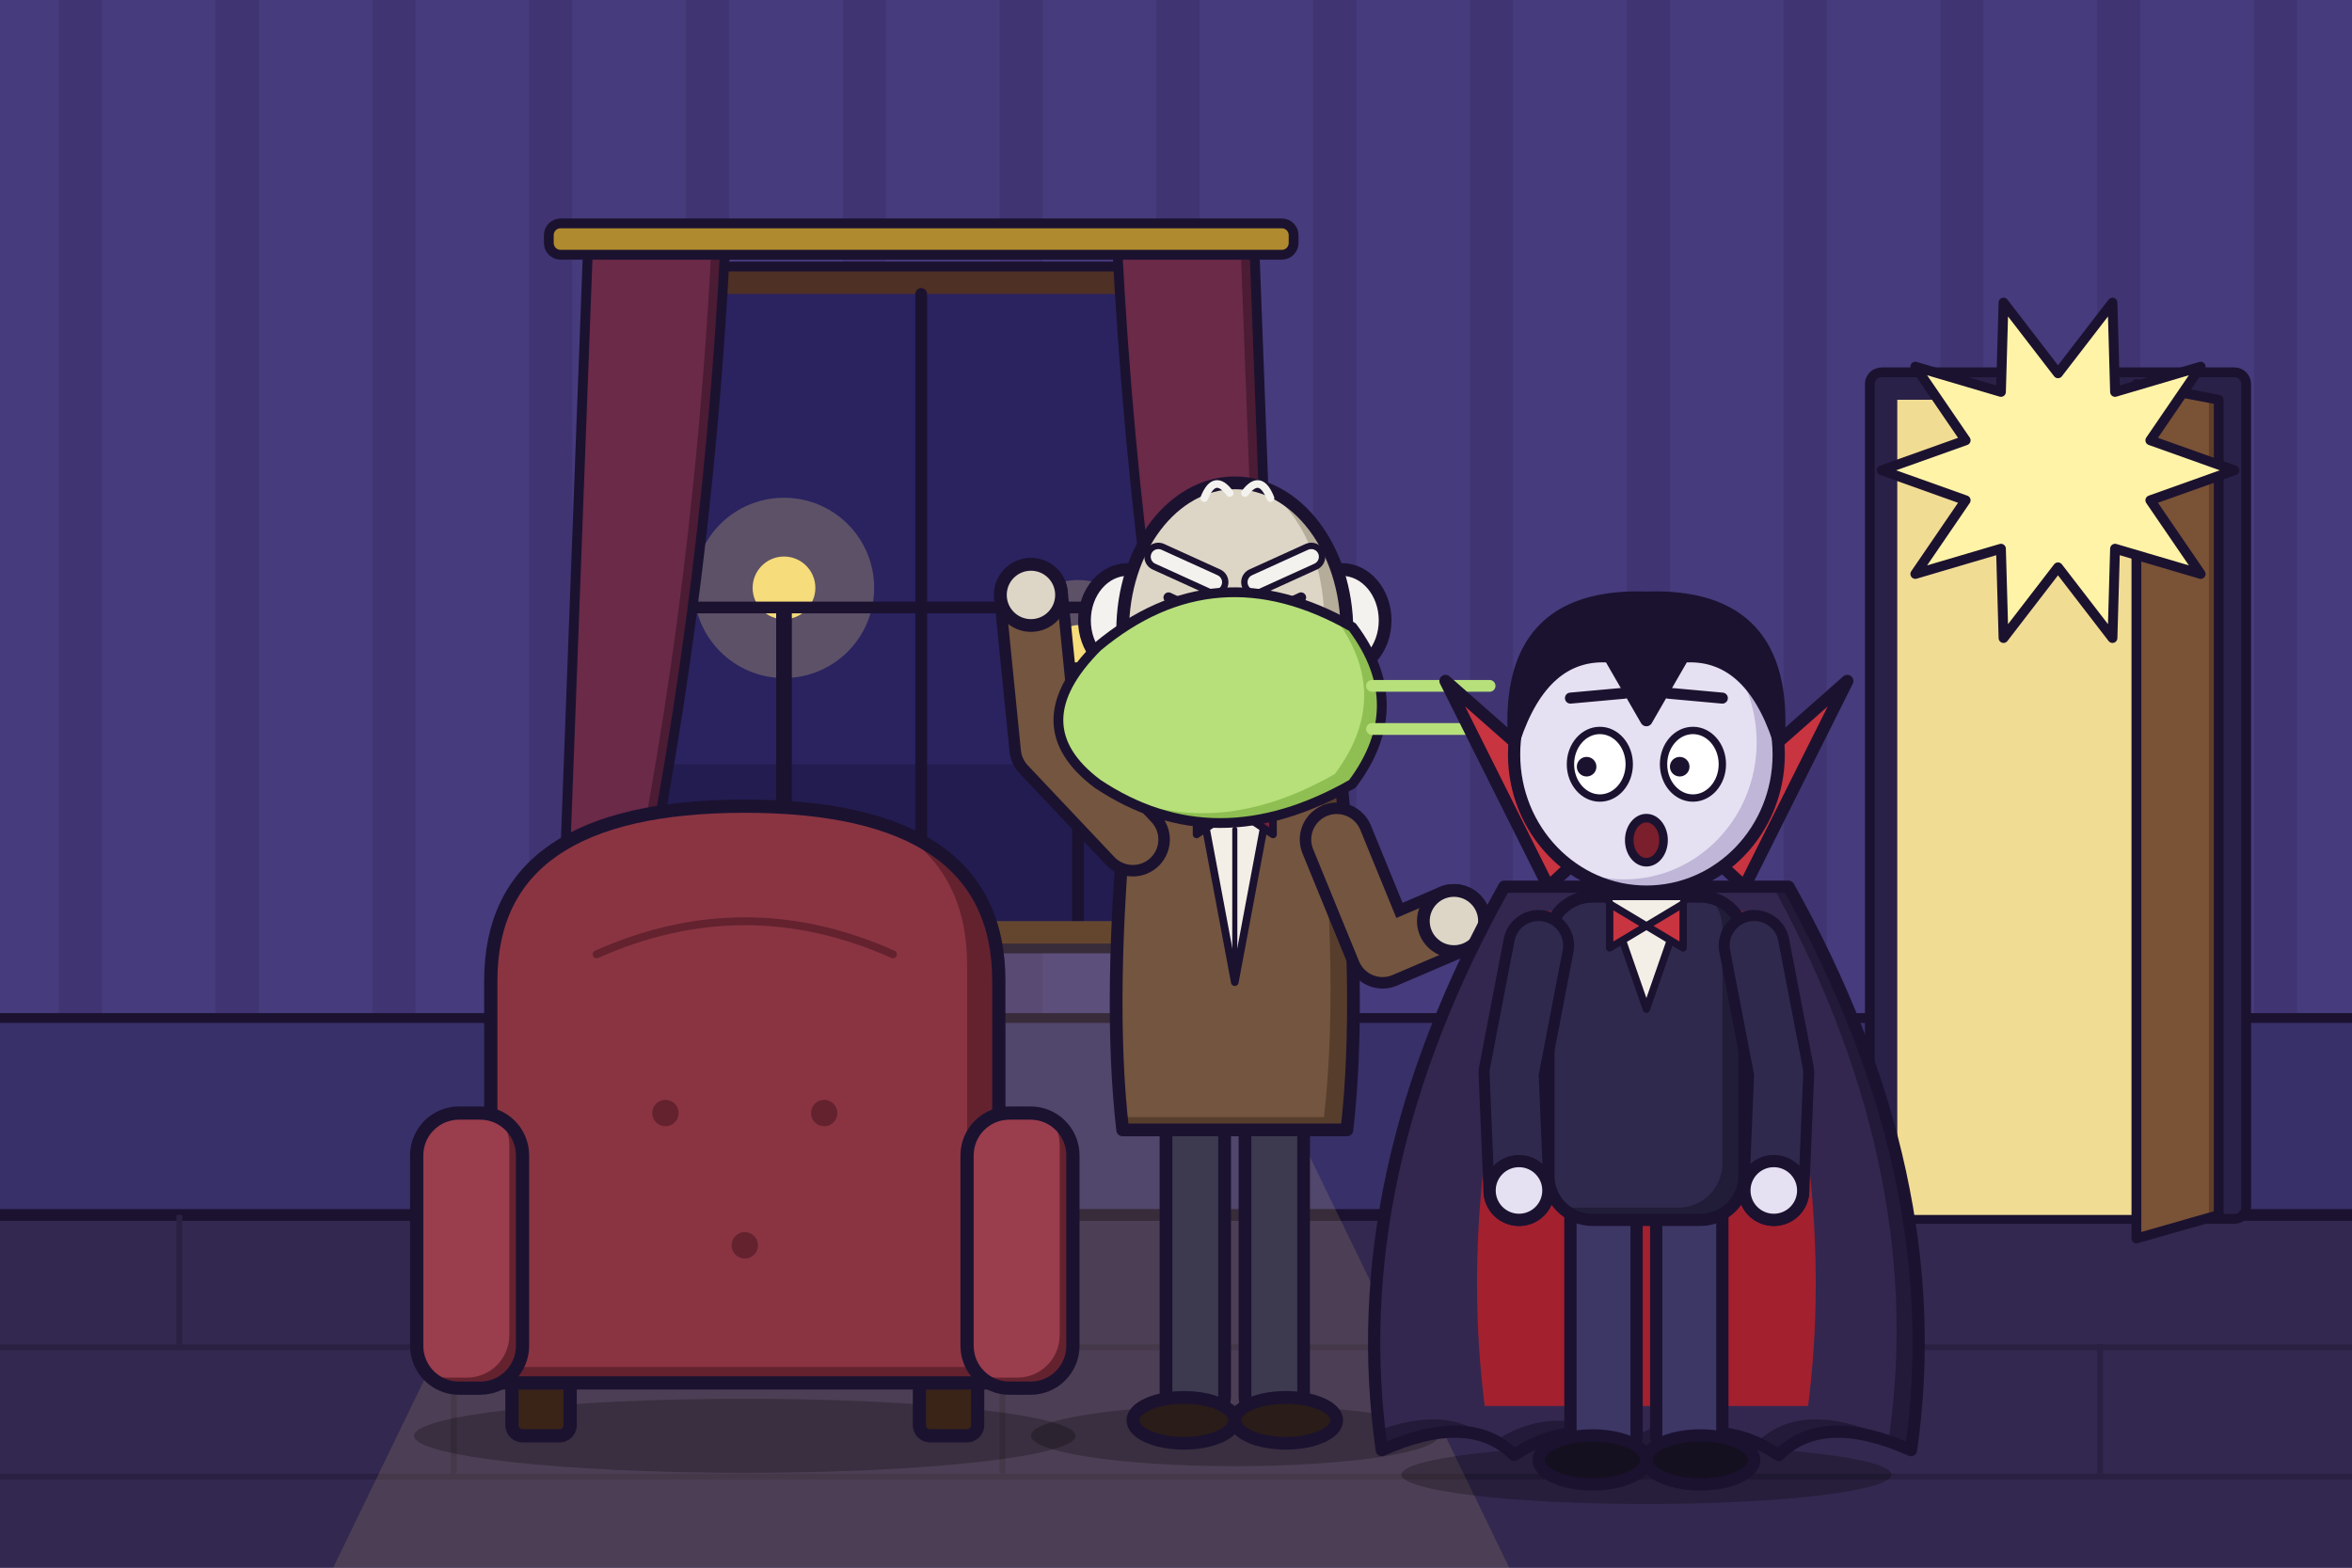
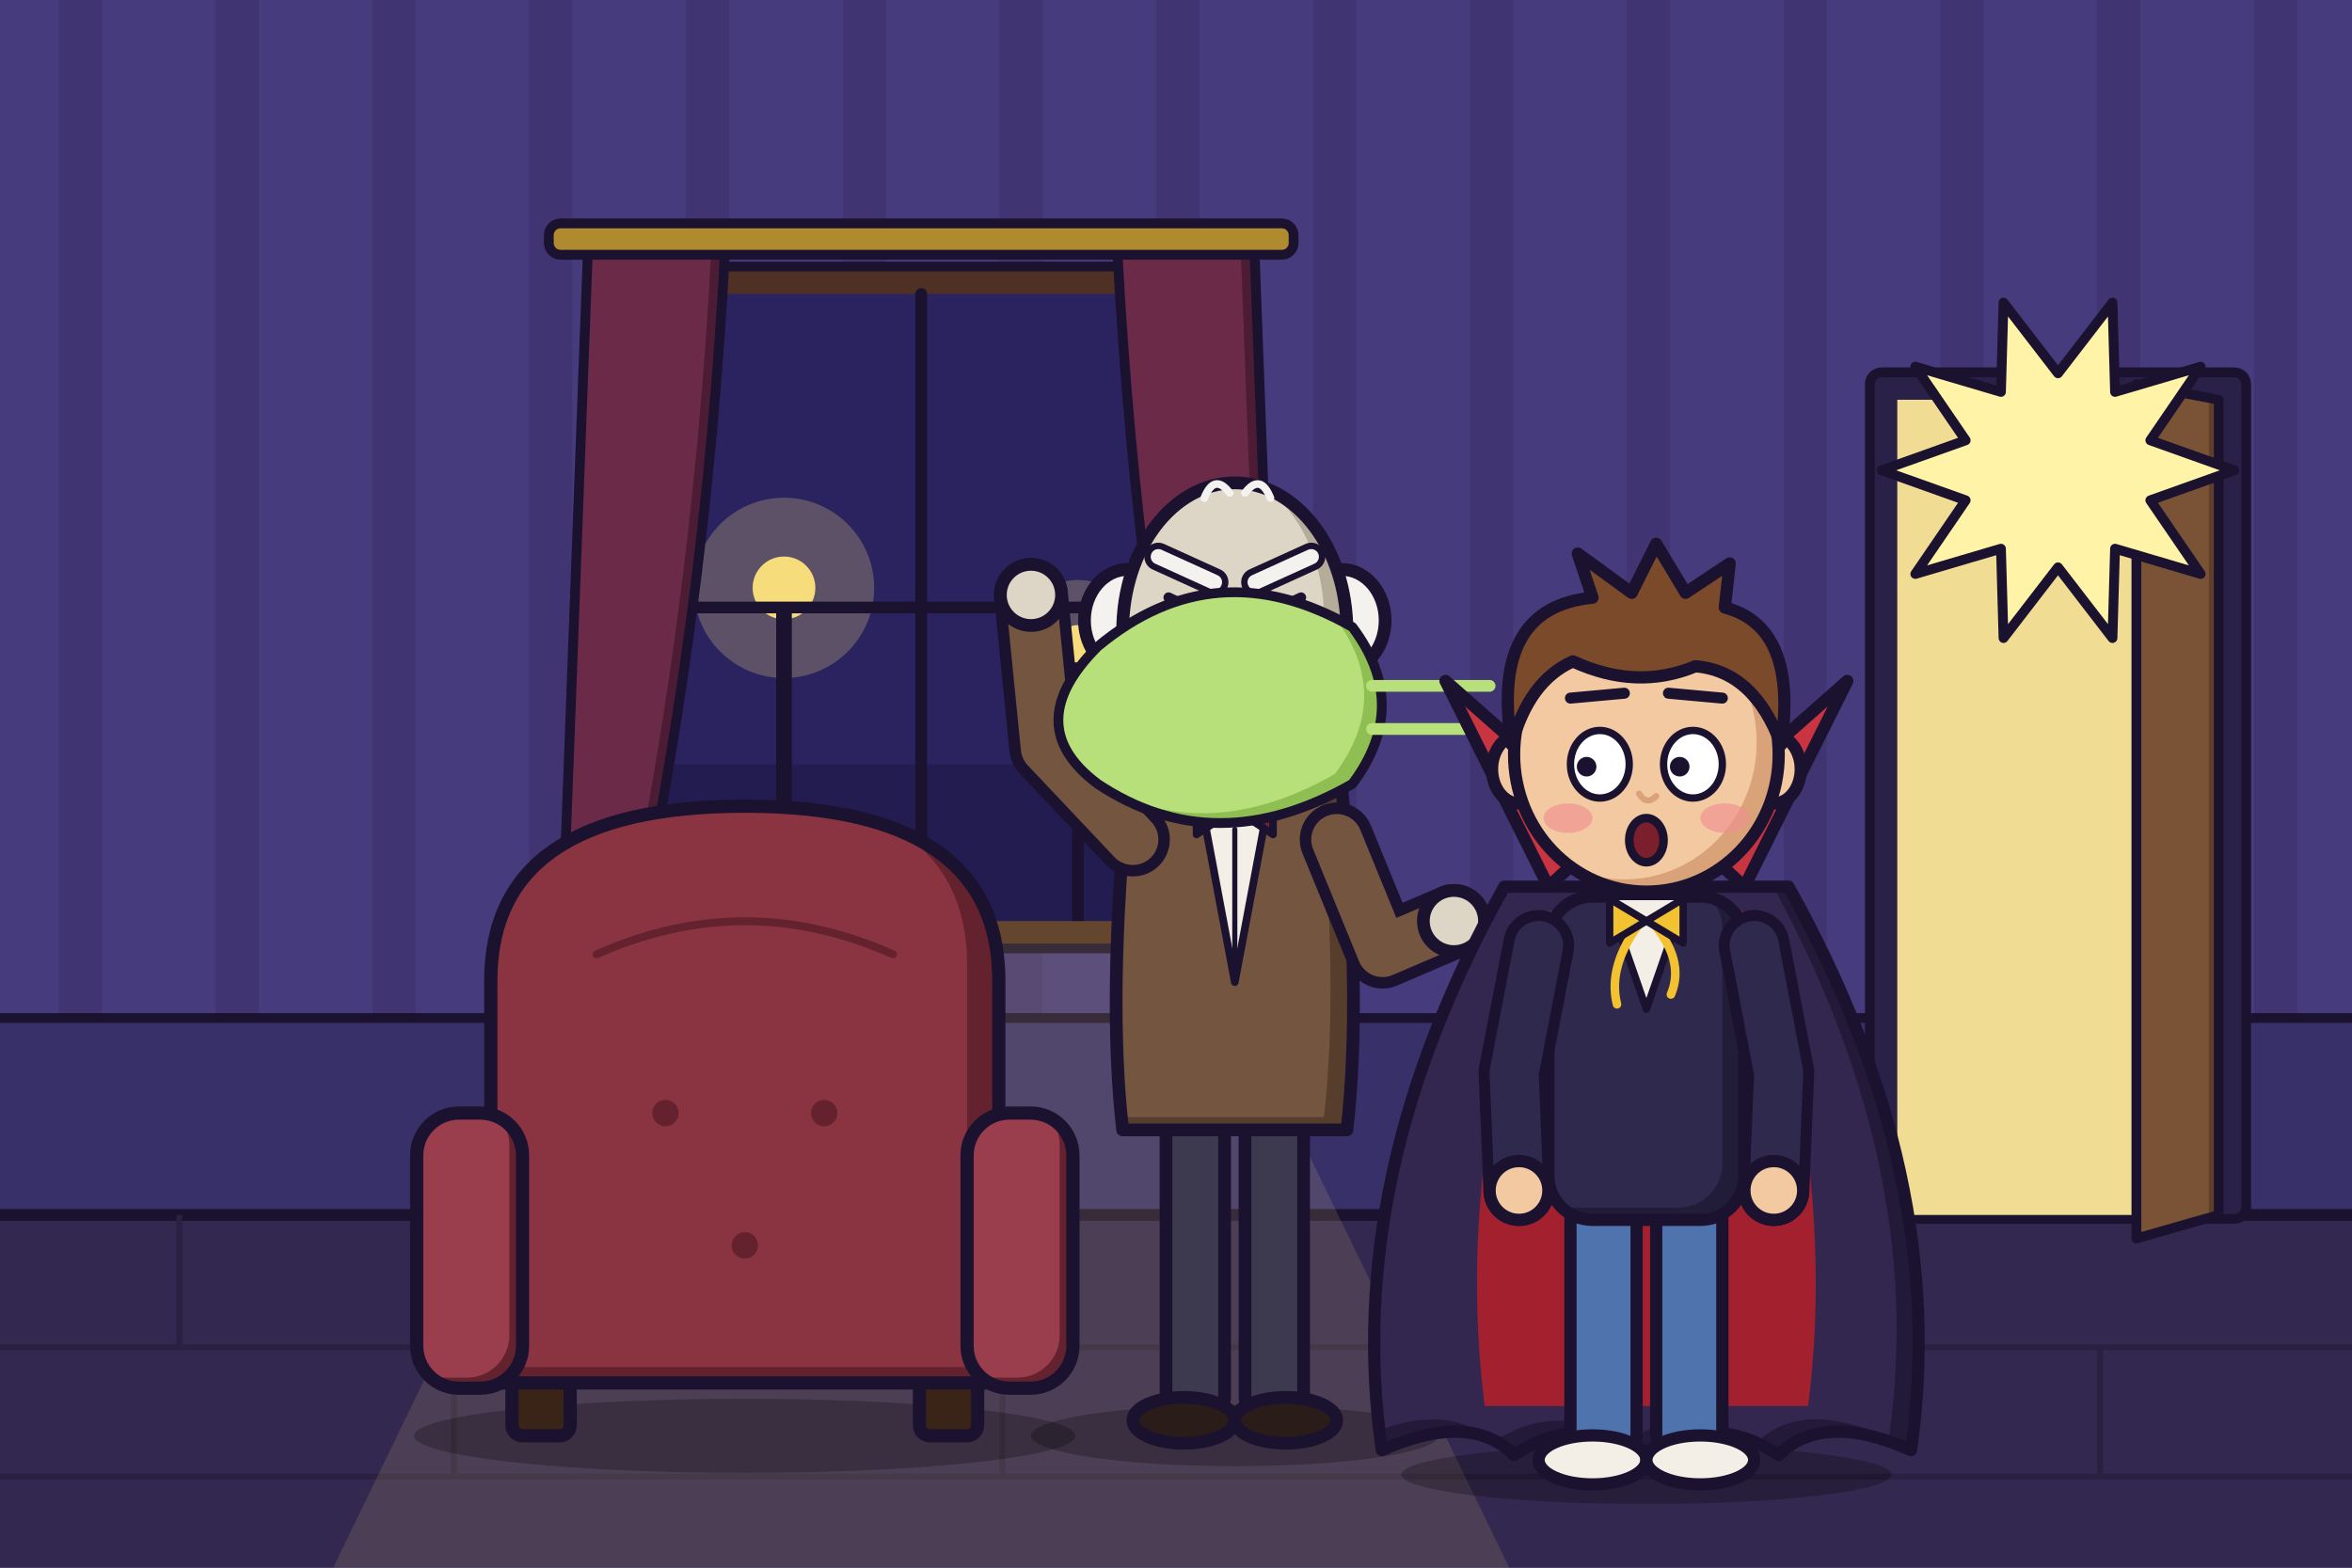
<svg xmlns="http://www.w3.org/2000/svg" viewBox="0 0 1200 800" width="1200" height="800">
  <rect width="1200" height="800" fill="#463b7c" />
  <rect x="30" y="0" width="22" height="600" fill="#403572" />
  <rect x="110" y="0" width="22" height="600" fill="#403572" />
  <rect x="190" y="0" width="22" height="600" fill="#403572" />
  <rect x="270" y="0" width="22" height="600" fill="#403572" />
  <rect x="350" y="0" width="22" height="600" fill="#403572" />
  <rect x="430" y="0" width="22" height="600" fill="#403572" />
  <rect x="510" y="0" width="22" height="600" fill="#403572" />
  <rect x="590" y="0" width="22" height="600" fill="#403572" />
  <rect x="670" y="0" width="22" height="600" fill="#403572" />
  <rect x="750" y="0" width="22" height="600" fill="#403572" />
  <rect x="830" y="0" width="22" height="600" fill="#403572" />
  <rect x="910" y="0" width="22" height="600" fill="#403572" />
  <rect x="990" y="0" width="22" height="600" fill="#403572" />
  <rect x="1070" y="0" width="22" height="600" fill="#403572" />
  <rect x="1150" y="0" width="22" height="600" fill="#403572" />
  <rect y="520" width="1200" height="100" fill="#383068" />
  <rect y="517" width="1200" height="5" fill="#1b1230" />
  <rect y="620" width="1200" height="180" fill="#33284f" />
  <rect y="617" width="1200" height="6" fill="#1b1230" />
  <rect y="686" width="1200" height="3" fill="#2a2042" />
  <rect x="90" y="620" width="3" height="66" fill="#2a2042" />
  <rect x="370" y="620" width="3" height="66" fill="#2a2042" />
  <rect x="650" y="620" width="3" height="66" fill="#2a2042" />
  <rect x="930" y="620" width="3" height="66" fill="#2a2042" />
  <rect y="752" width="1200" height="3" fill="#2a2042" />
  <rect x="230" y="686" width="3" height="66" fill="#2a2042" />
  <rect x="510" y="686" width="3" height="66" fill="#2a2042" />
  <rect x="790" y="686" width="3" height="66" fill="#2a2042" />
  <rect x="1070" y="686" width="3" height="66" fill="#2a2042" />
  <rect x="316" y="136" width="308" height="348" rx="6" fill="#4e3024" stroke="#1b1230" stroke-width="5" stroke-linejoin="round" stroke-linecap="round" />
  <clipPath id="c0">
    <rect x="330" y="150" width="280" height="320" rx="0" />
  </clipPath>
  <g clip-path="url(#c0)">
    <rect x="330" y="150" width="280" height="320" fill="#2a2360" />
    <rect x="330" y="390" width="280" height="80" fill="#231c50" />
    <circle cx="400" cy="300" r="46" fill="#f6dc7a" opacity=".25" />
    <circle cx="400" cy="300" r="16" fill="#f6dc7a" />
    <rect x="396" y="310" width="8" height="160" fill="#1b1230" />
    <circle cx="550" cy="330" r="34" fill="#f6dc7a" opacity=".25" />
    <circle cx="550" cy="330" r="11" fill="#f6dc7a" />
    <rect x="547" y="338" width="6" height="140" fill="#1b1230" />
  </g>
  <path d="M470 150 V470 M330 310 H610" fill="none" stroke="#1b1230" stroke-width="6" stroke-linecap="round" stroke-linejoin="round" />
  <clipPath id="c1">
    <path d="M300 126 H370 Q360 320 320 500 H286Z" />
  </clipPath>
  <path d="M300 126 H370 Q360 320 320 500 H286Z" fill="#4b1c34" />
  <g clip-path="url(#c1)">
    <path d="M300 126 H370 Q360 320 320 500 H286Z" fill="#6a2a48" transform="translate(-7 0)" />
  </g>
  <path d="M300 126 H370 Q360 320 320 500 H286Z" fill="none" stroke="#1b1230" stroke-width="5" stroke-linejoin="round" stroke-linecap="round" />
  <clipPath id="c2">
    <path d="M640 126 H570 Q580 320 620 500 H654Z" />
  </clipPath>
  <path d="M640 126 H570 Q580 320 620 500 H654Z" fill="#4b1c34" />
  <g clip-path="url(#c2)">
    <path d="M640 126 H570 Q580 320 620 500 H654Z" fill="#6a2a48" transform="translate(-7 0)" />
  </g>
  <path d="M640 126 H570 Q580 320 620 500 H654Z" fill="none" stroke="#1b1230" stroke-width="5" stroke-linejoin="round" stroke-linecap="round" />
  <rect x="280" y="114" width="380" height="16" rx="6" fill="#b08a2e" stroke="#1b1230" stroke-width="5" stroke-linejoin="round" stroke-linecap="round" />
  <path d="M330 470 L610 470 L770 800 L170 800Z" fill="#f6dc7a" opacity=".13" />
  <rect x="954" y="190" width="192" height="432" rx="6" fill="#2a2148" stroke="#1b1230" stroke-width="5" stroke-linejoin="round" stroke-linecap="round" />
  <rect x="968" y="204" width="164" height="416" rx="0" fill="#f1dc94" />
  <clipPath id="c3">
    <path d="M1090 196 L1132 204 L1132 620 L1090 632Z" />
  </clipPath>
  <path d="M1090 196 L1132 204 L1132 620 L1090 632Z" fill="#5f3f28" />
  <g clip-path="url(#c3)">
    <path d="M1090 196 L1132 204 L1132 620 L1090 632Z" fill="#7a5236" transform="translate(-5 0)" />
  </g>
  <path d="M1090 196 L1132 204 L1132 620 L1090 632Z" fill="none" stroke="#1b1230" stroke-width="5" stroke-linejoin="round" stroke-linecap="round" />
  <path d="M1140.0 240.0L1097.1 255.3L1122.8 292.9L1079.1 280.0L1077.8 325.6L1050.0 289.5L1022.2 325.6L1020.9 280.0L977.2 292.9L1002.9 255.3L960.0 240.0L1002.9 224.7L977.2 187.1L1020.9 200.0L1022.2 154.4L1050.0 190.5L1077.8 154.4L1079.1 200.0L1122.8 187.1L1097.1 224.7Z" fill="#fff3a8" stroke="#1b1230" stroke-width="5" stroke-linejoin="round" stroke-linecap="round" />
  <g transform="translate(380 730) scale(1.35)">
    <ellipse cx="0" cy="2" rx="125" ry="14" fill="#000" opacity=".25" />
    <rect x="-88" y="-20" width="22" height="22" rx="4" fill="#3a2418" stroke="#1b1230" stroke-width="5" stroke-linejoin="round" stroke-linecap="round" />
    <rect x="66" y="-20" width="22" height="22" rx="4" fill="#3a2418" stroke="#1b1230" stroke-width="5" stroke-linejoin="round" stroke-linecap="round" />
    <clipPath id="c4">
      <path d="M-96 -18 L-96 -170 Q-96 -236 0 -236 Q96 -236 96 -170 L96 -18 Z" />
    </clipPath>
    <path d="M-96 -18 L-96 -170 Q-96 -236 0 -236 Q96 -236 96 -170 L96 -18 Z" fill="#64222f" />
    <g clip-path="url(#c4)">
      <path d="M-96 -18 L-96 -170 Q-96 -236 0 -236 Q96 -236 96 -170 L96 -18 Z" fill="#8a3442" transform="translate(-12 -6)" />
    </g>
    <path d="M-96 -18 L-96 -170 Q-96 -236 0 -236 Q96 -236 96 -170 L96 -18 Z" fill="none" stroke="#1b1230" stroke-width="5" stroke-linejoin="round" stroke-linecap="round" />
    <path d="M-56 -180 Q0 -205 56 -180" fill="none" stroke="#64222f" stroke-width="3" stroke-linecap="round" stroke-linejoin="round" />
    <circle cx="-30" cy="-120" r="5" fill="#64222f" />
    <circle cx="30" cy="-120" r="5" fill="#64222f" />
    <circle cx="0" cy="-70" r="5" fill="#64222f" />
    <clipPath id="c5">
      <rect x="-124" y="-120" width="40" height="104" rx="16" />
    </clipPath>
    <rect x="-124" y="-120" width="40" height="104" rx="16" fill="#64222f" />
    <g clip-path="url(#c5)">
      <rect x="-124" y="-120" width="40" height="104" rx="16" fill="#9a3d4c" transform="translate(-5 -4)" />
    </g>
    <rect x="-124" y="-120" width="40" height="104" rx="16" fill="none" stroke="#1b1230" stroke-width="5" stroke-linejoin="round" stroke-linecap="round" />
    <clipPath id="c6">
      <rect x="84" y="-120" width="40" height="104" rx="16" />
    </clipPath>
    <rect x="84" y="-120" width="40" height="104" rx="16" fill="#64222f" />
    <g clip-path="url(#c6)">
      <rect x="84" y="-120" width="40" height="104" rx="16" fill="#9a3d4c" transform="translate(-5 -4)" />
    </g>
    <rect x="84" y="-120" width="40" height="104" rx="16" fill="none" stroke="#1b1230" stroke-width="5" stroke-linejoin="round" stroke-linecap="round" />
  </g>
  <g transform="translate(630 730) scale(1.3)">
    <ellipse cx="0" cy="2" rx="80" ry="12" fill="#000" opacity=".25" />
    <rect x="-27" y="-132" width="23" height="124" rx="5" fill="#3d3a50" stroke="#1b1230" stroke-width="5" stroke-linejoin="round" stroke-linecap="round" />
    <rect x="4" y="-132" width="23" height="124" rx="5" fill="#3d3a50" stroke="#1b1230" stroke-width="5" stroke-linejoin="round" stroke-linecap="round" />
    <ellipse cx="-20" cy="-4" rx="20" ry="9" fill="#2a1c18" stroke="#1b1230" stroke-width="5" stroke-linejoin="round" stroke-linecap="round" />
    <ellipse cx="20" cy="-4" rx="20" ry="9" fill="#2a1c18" stroke="#1b1230" stroke-width="5" stroke-linejoin="round" stroke-linecap="round" />
    <g transform="translate(0 0)">
      <clipPath id="c7">
        <path d="M-42 -252 Q-50 -170 -44 -118 L44 -118 Q50 -170 42 -252 Q0 -264 -42 -252Z" />
      </clipPath>
      <path d="M-42 -252 Q-50 -170 -44 -118 L44 -118 Q50 -170 42 -252 Q0 -264 -42 -252Z" fill="#573d2c" />
      <g clip-path="url(#c7)">
        <path d="M-42 -252 Q-50 -170 -44 -118 L44 -118 Q50 -170 42 -252 Q0 -264 -42 -252Z" fill="#74553f" transform="translate(-9 -5)" />
      </g>
      <path d="M-42 -252 Q-50 -170 -44 -118 L44 -118 Q50 -170 42 -252 Q0 -264 -42 -252Z" fill="none" stroke="#1b1230" stroke-width="5" stroke-linejoin="round" stroke-linecap="round" />
      <path d="M-15 -256 L0 -176 L15 -256 Z" fill="#f3efe6" stroke="#1b1230" stroke-width="3" stroke-linejoin="round" stroke-linecap="round" />
      <path d="M0 -236 V-180" fill="none" stroke="#1b1230" stroke-width="2" stroke-linecap="round" stroke-linejoin="round" />
      <path d="M0 -244 L-15 -254 L-15 -234 Z" fill="#7a1f3a" stroke="#1b1230" stroke-width="3" stroke-linejoin="round" stroke-linecap="round" />
      <path d="M0 -244 L15 -254 L15 -234 Z" fill="#7a1f3a" stroke="#1b1230" stroke-width="3" stroke-linejoin="round" stroke-linecap="round" />
+     </g>
+     <g transform="translate(0 0)">
      <g transform="translate(0 -314)">
        <ellipse cx="-42" cy="-4" rx="17" ry="20" fill="#f4f2ee" stroke="#1b1230" stroke-width="5" stroke-linejoin="round" stroke-linecap="round" />
        <ellipse cx="42" cy="-4" rx="17" ry="20" fill="#f4f2ee" stroke="#1b1230" stroke-width="5" stroke-linejoin="round" stroke-linecap="round" />
        <clipPath id="c8">
          <ellipse cx="0" cy="0" rx="44" ry="58" />
        </clipPath>
        <ellipse cx="0" cy="0" rx="44" ry="58" fill="#b5ac99" />
        <g clip-path="url(#c8)">
          <ellipse cx="0" cy="0" rx="44" ry="58" fill="#ddd6c6" transform="translate(-9 -5)" />
        </g>
        <ellipse cx="0" cy="0" rx="44" ry="58" fill="none" stroke="#1b1230" stroke-width="5" stroke-linejoin="round" stroke-linecap="round" />
        <path d="M-12 -52 q4 -10 10 -2 M4 -54 q6 -8 10 2" fill="none" stroke="#f4f2ee" stroke-width="3" stroke-linecap="round" stroke-linejoin="round" />
        <path d="M-26 -13 l15 7 l-15 7" fill="none" stroke="#1b1230" stroke-width="4" stroke-linecap="round" stroke-linejoin="round" />
        <path d="M26 -13 l-15 7 l15 7" fill="none" stroke="#1b1230" stroke-width="4" stroke-linecap="round" stroke-linejoin="round" />
        <path d="M-30 -29 L-8 -19" fill="none" stroke="#1b1230" stroke-width="11" stroke-linecap="round" stroke-linejoin="round" />
        <path d="M-30 -29 L-8 -19" fill="none" stroke="#f4f2ee" stroke-width="6" stroke-linecap="round" stroke-linejoin="round" />
        <path d="M30 -29 L8 -19" fill="none" stroke="#1b1230" stroke-width="11" stroke-linecap="round" stroke-linejoin="round" />
        <path d="M30 -29 L8 -19" fill="none" stroke="#f4f2ee" stroke-width="6" stroke-linecap="round" stroke-linejoin="round" />
        <path d="M-14 34 l7 -7 l7 7 l7 -7 l7 7" fill="none" stroke="#1b1230" stroke-width="4" stroke-linecap="round" stroke-linejoin="round" />
        <path d="M0 2 q-5 9 2 11" fill="none" stroke="#8f8674" stroke-width="3" stroke-linecap="round" stroke-linejoin="round" />
        <path d="M-22 22 Q-11 10 0 18 Q11 10 22 22 Q11 27 0 23 Q-11 27 -22 22Z" fill="#f4f2ee" stroke="#1b1230" stroke-width="3" stroke-linejoin="round" stroke-linecap="round" />
      </g>
      <polyline points="-40,-232 -74,-268 -80,-328" fill="none" stroke-linecap="round" stroke-linejoin="round" stroke="#1b1230" stroke-width="29" />
      <polyline points="-40,-232 -74,-268 -80,-328" fill="none" stroke-linecap="round" stroke-linejoin="round" stroke="#74553f" stroke-width="20" />
      <circle cx="-80" cy="-328" r="12" fill="#ddd6c6" stroke="#1b1230" stroke-width="5" stroke-linejoin="round" stroke-linecap="round" />
      <polyline points="40,-232 58,-188 86,-200" fill="none" stroke-linecap="round" stroke-linejoin="round" stroke="#1b1230" stroke-width="29" />
      <polyline points="40,-232 58,-188 86,-200" fill="none" stroke-linecap="round" stroke-linejoin="round" stroke="#74553f" stroke-width="20" />
      <circle cx="86" cy="-200" r="12" fill="#ddd6c6" stroke="#1b1230" stroke-width="5" stroke-linejoin="round" stroke-linecap="round" />
    </g>
  </g>
  <clipPath id="c9">
    <path d="M560 330 Q620 280 690 320 Q720 360 690 400 Q620 440 560 400 Q520 370 560 330Z" />
  </clipPath>
  <path d="M560 330 Q620 280 690 320 Q720 360 690 400 Q620 440 560 400 Q520 370 560 330Z" fill="#8fbf52" />
  <g clip-path="url(#c9)">
    <path d="M560 330 Q620 280 690 320 Q720 360 690 400 Q620 440 560 400 Q520 370 560 330Z" fill="#b7e07a" transform="translate(-9 -5)" />
  </g>
  <path d="M560 330 Q620 280 690 320 Q720 360 690 400 Q620 440 560 400 Q520 370 560 330Z" fill="none" stroke="#1b1230" stroke-width="5" stroke-linejoin="round" stroke-linecap="round" />
  <path d="M700 350 h60 M700 372 h50" fill="none" stroke="#b7e07a" stroke-width="6" stroke-linecap="round" stroke-linejoin="round" />
  <g transform="translate(840 750) scale(1.25)">
    <ellipse cx="0" cy="2" rx="100" ry="12" fill="#000" opacity=".25" />
-     <g transform="translate(0 0) scale(1 1)">
-       <clipPath id="c10">
-         <path d="M-58 -238 Q-124 -120 -108 -8 Q-72 -24 -54 -6 Q-27 -24 0 -6 Q27 -24 54 -6 Q72 -24 108 -8 Q124 -120 58 -238 Z" />
-       </clipPath>
-       <path d="M-58 -238 Q-124 -120 -108 -8 Q-72 -24 -54 -6 Q-27 -24 0 -6 Q27 -24 54 -6 Q72 -24 108 -8 Q124 -120 58 -238 Z" fill="#221a38" />
-       <g clip-path="url(#c10)">
-         <path d="M-58 -238 Q-124 -120 -108 -8 Q-72 -24 -54 -6 Q-27 -24 0 -6 Q27 -24 54 -6 Q72 -24 108 -8 Q124 -120 58 -238 Z" fill="#33274f" transform="translate(-9 -5)" />
-       </g>
-       <path d="M-58 -238 Q-124 -120 -108 -8 Q-72 -24 -54 -6 Q-27 -24 0 -6 Q27 -24 54 -6 Q72 -24 108 -8 Q124 -120 58 -238 Z" fill="none" stroke="#1b1230" stroke-width="5" stroke-linejoin="round" stroke-linecap="round" />
-       <path d="M-44 -228 Q-78 -120 -66 -26 L66 -26 Q78 -120 44 -228 Z" fill="#a3202f" />
-     </g>
-     <rect x="-31" y="-112" width="27" height="104" rx="6" fill="#3d3766" stroke="#1b1230" stroke-width="5" stroke-linejoin="round" stroke-linecap="round" />
-     <rect x="4" y="-112" width="27" height="104" rx="6" fill="#3d3766" stroke="#1b1230" stroke-width="5" stroke-linejoin="round" stroke-linecap="round" />
-     <ellipse cx="-22" cy="-4" rx="22" ry="10" fill="#14101f" stroke="#1b1230" stroke-width="5" stroke-linejoin="round" stroke-linecap="round" />
-     <ellipse cx="22" cy="-4" rx="22" ry="10" fill="#14101f" stroke="#1b1230" stroke-width="5" stroke-linejoin="round" stroke-linecap="round" />
+     <clipPath id="c10">
+       <path d="M-58 -238 Q-124 -120 -108 -8 Q-72 -24 -54 -6 Q-27 -24 0 -6 Q27 -24 54 -6 Q72 -24 108 -8 Q124 -120 58 -238 Z" />
+     </clipPath>
+     <path d="M-58 -238 Q-124 -120 -108 -8 Q-72 -24 -54 -6 Q-27 -24 0 -6 Q27 -24 54 -6 Q72 -24 108 -8 Q124 -120 58 -238 Z" fill="#221a38" />
+     <g clip-path="url(#c10)">
+       <path d="M-58 -238 Q-124 -120 -108 -8 Q-72 -24 -54 -6 Q-27 -24 0 -6 Q27 -24 54 -6 Q72 -24 108 -8 Q124 -120 58 -238 Z" fill="#33274f" transform="translate(-9 -5)" />
+     </g>
+     <path d="M-58 -238 Q-124 -120 -108 -8 Q-72 -24 -54 -6 Q-27 -24 0 -6 Q27 -24 54 -6 Q72 -24 108 -8 Q124 -120 58 -238 Z" fill="none" stroke="#1b1230" stroke-width="5" stroke-linejoin="round" stroke-linecap="round" />
+     <path d="M-44 -228 Q-78 -120 -66 -26 L66 -26 Q78 -120 44 -228 Z" fill="#a3202f" />
+     <rect x="-31" y="-112" width="27" height="104" rx="6" fill="#4f74ad" stroke="#1b1230" stroke-width="5" stroke-linejoin="round" stroke-linecap="round" />
+     <rect x="4" y="-112" width="27" height="104" rx="6" fill="#4f74ad" stroke="#1b1230" stroke-width="5" stroke-linejoin="round" stroke-linecap="round" />
+     <ellipse cx="-22" cy="-4" rx="22" ry="10" fill="#f4efe6" stroke="#1b1230" stroke-width="5" stroke-linejoin="round" stroke-linecap="round" />
+     <ellipse cx="22" cy="-4" rx="22" ry="10" fill="#f4efe6" stroke="#1b1230" stroke-width="5" stroke-linejoin="round" stroke-linecap="round" />
    <g transform="translate(0 0)">
      <path d="M-40 -238 L-82 -322 L-14 -262 Z" fill="#c8343f" stroke="#1b1230" stroke-width="5" stroke-linejoin="round" stroke-linecap="round" />
      <path d="M40 -238 L82 -322 L14 -262 Z" fill="#c8343f" stroke="#1b1230" stroke-width="5" stroke-linejoin="round" stroke-linecap="round" />
      <clipPath id="c11">
        <rect x="-40" y="-234" width="80" height="132" rx="18" />
      </clipPath>
      <rect x="-40" y="-234" width="80" height="132" rx="18" fill="#211d38" />
      <g clip-path="url(#c11)">
        <rect x="-40" y="-234" width="80" height="132" rx="18" fill="#2f2a4d" transform="translate(-9 -5)" />
      </g>
      <rect x="-40" y="-234" width="80" height="132" rx="18" fill="none" stroke="#1b1230" stroke-width="5" stroke-linejoin="round" stroke-linecap="round" />
      <path d="M-16 -234 L0 -188 L16 -234 Z" fill="#f3efe6" stroke="#1b1230" stroke-width="3" stroke-linejoin="round" stroke-linecap="round" />
-       <path d="M0 -222 L-15 -231 L-15 -213 Z" fill="#c8343f" stroke="#1b1230" stroke-width="3" stroke-linejoin="round" stroke-linecap="round" />
-       <path d="M0 -222 L15 -231 L15 -213 Z" fill="#c8343f" stroke="#1b1230" stroke-width="3" stroke-linejoin="round" stroke-linecap="round" />
+       <path d="M-2 -224 Q-16 -206 -12 -190 M2 -224 Q16 -208 10 -194" fill="none" stroke="#f2c230" stroke-width="3.5" stroke-linecap="round" stroke-linejoin="round" />
+       <path d="M0 -224 L-15 -233 L-15 -215 Z" fill="#f2c230" stroke="#1b1230" stroke-width="3" stroke-linejoin="round" stroke-linecap="round" />
+       <path d="M0 -224 L15 -233 L15 -215 Z" fill="#f2c230" stroke="#1b1230" stroke-width="3" stroke-linejoin="round" stroke-linecap="round" />
+     </g>
+     <g transform="translate(0 0)">
+       <ellipse cx="-52" cy="-286" rx="11" ry="14" fill="#f3c9a2" stroke="#1b1230" stroke-width="5" stroke-linejoin="round" stroke-linecap="round" />
+       <ellipse cx="52" cy="-286" rx="11" ry="14" fill="#f3c9a2" stroke="#1b1230" stroke-width="5" stroke-linejoin="round" stroke-linecap="round" />
      <clipPath id="c12">
        <ellipse cx="0" cy="-292" rx="54" ry="56" />
      </clipPath>
-       <ellipse cx="0" cy="-292" rx="54" ry="56" fill="#bfb6d8" />
+       <ellipse cx="0" cy="-292" rx="54" ry="56" fill="#d9a279" />
      <g clip-path="url(#c12)">
-         <ellipse cx="0" cy="-292" rx="54" ry="56" fill="#e6e1f2" transform="translate(-9 -5)" />
+         <ellipse cx="0" cy="-292" rx="54" ry="56" fill="#f3c9a2" transform="translate(-9 -5)" />
      </g>
      <ellipse cx="0" cy="-292" rx="54" ry="56" fill="none" stroke="#1b1230" stroke-width="5" stroke-linejoin="round" stroke-linecap="round" />
-       <path d="M-54 -298 Q-58 -358 0 -356 Q58 -358 54 -298 Q42 -334 15 -332 L0 -306 L-15 -332 Q-42 -334 -54 -298 Z" fill="#1b1230" stroke="#1b1230" stroke-width="5" stroke-linejoin="round" stroke-linecap="round" />
+       <path d="M-55 -296 Q-64 -352 -22 -356 L-28 -374 L-6 -358 L4 -378 L16 -358 L34 -370 L32 -352 Q62 -344 55 -296 Q44 -326 20 -328 Q-4 -318 -30 -330 Q-48 -322 -55 -296 Z" fill="#7a4a2a" stroke="#1b1230" stroke-width="5" stroke-linejoin="round" stroke-linecap="round" />
+       <ellipse cx="-32" cy="-266" rx="10" ry="6" fill="#ef8f8f" opacity=".65" />
+       <ellipse cx="32" cy="-266" rx="10" ry="6" fill="#ef8f8f" opacity=".65" />
+       <path d="M-3 -276 q3 5 7 1" fill="none" stroke="#d9a279" stroke-width="2.5" stroke-linecap="round" stroke-linejoin="round" />
      <ellipse cx="-19" cy="-288" rx="12" ry="13.8" fill="#fff" stroke="#1b1230" stroke-width="3" />
      <circle cx="-24.4" cy="-287" r="4" fill="#1b1230" />
      <ellipse cx="19" cy="-288" rx="12" ry="13.8" fill="#fff" stroke="#1b1230" stroke-width="3" />
      <circle cx="13.6" cy="-287" r="4" fill="#1b1230" />
      <path d="M-31 -315 L-9 -317" fill="none" stroke="#1b1230" stroke-width="4.5" stroke-linecap="round" stroke-linejoin="round" />
      <path d="M31 -315 L9 -317" fill="none" stroke="#1b1230" stroke-width="4.5" stroke-linecap="round" stroke-linejoin="round" />
      <ellipse cx="0" cy="-257" rx="7" ry="9" fill="#7a1f2b" stroke="#1b1230" stroke-width="3.5" />
      <polyline points="-44,-214 -54,-162 -52,-114" fill="none" stroke-linecap="round" stroke-linejoin="round" stroke="#1b1230" stroke-width="29" />
      <polyline points="-44,-214 -54,-162 -52,-114" fill="none" stroke-linecap="round" stroke-linejoin="round" stroke="#2f2a4d" stroke-width="20" />
-       <circle cx="-52" cy="-114" r="12" fill="#e6e1f2" stroke="#1b1230" stroke-width="5" stroke-linejoin="round" stroke-linecap="round" />
+       <circle cx="-52" cy="-114" r="12" fill="#f3c9a2" stroke="#1b1230" stroke-width="5" stroke-linejoin="round" stroke-linecap="round" />
      <polyline points="44,-214 54,-162 52,-114" fill="none" stroke-linecap="round" stroke-linejoin="round" stroke="#1b1230" stroke-width="29" />
      <polyline points="44,-214 54,-162 52,-114" fill="none" stroke-linecap="round" stroke-linejoin="round" stroke="#2f2a4d" stroke-width="20" />
-       <circle cx="52" cy="-114" r="12" fill="#e6e1f2" stroke="#1b1230" stroke-width="5" stroke-linejoin="round" stroke-linecap="round" />
+       <circle cx="52" cy="-114" r="12" fill="#f3c9a2" stroke="#1b1230" stroke-width="5" stroke-linejoin="round" stroke-linecap="round" />
    </g>
  </g>
</svg>
